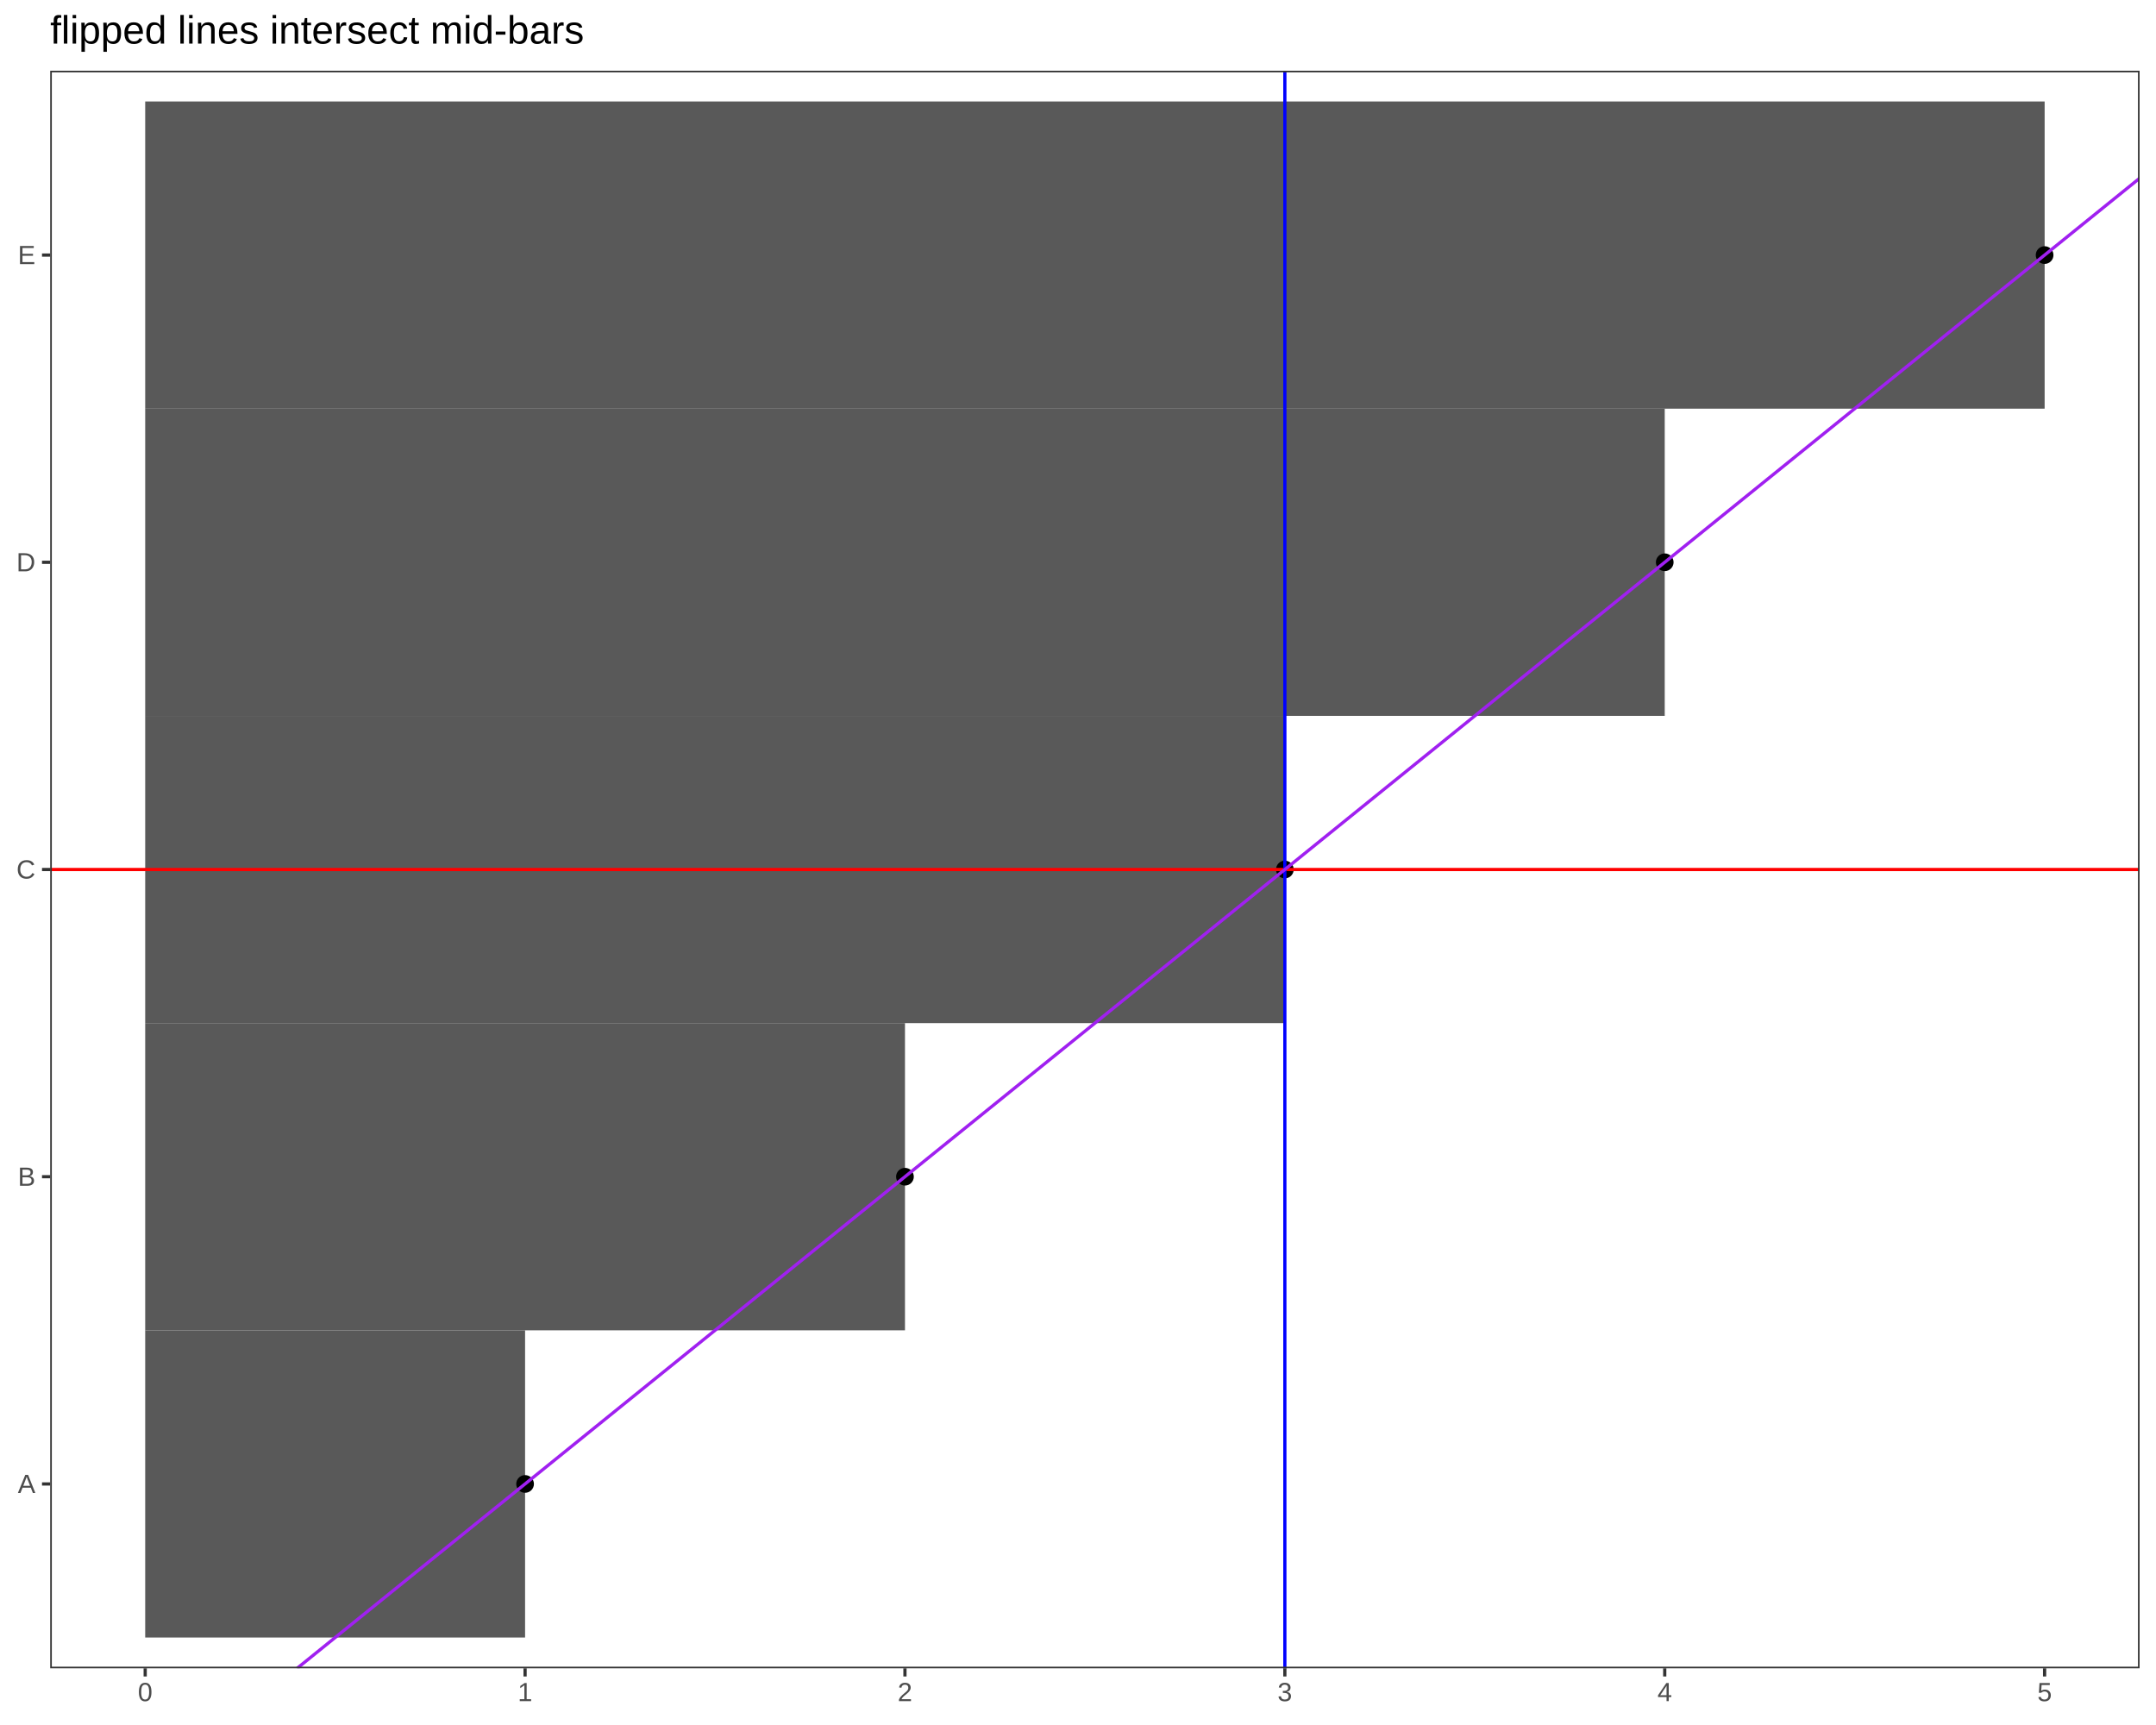
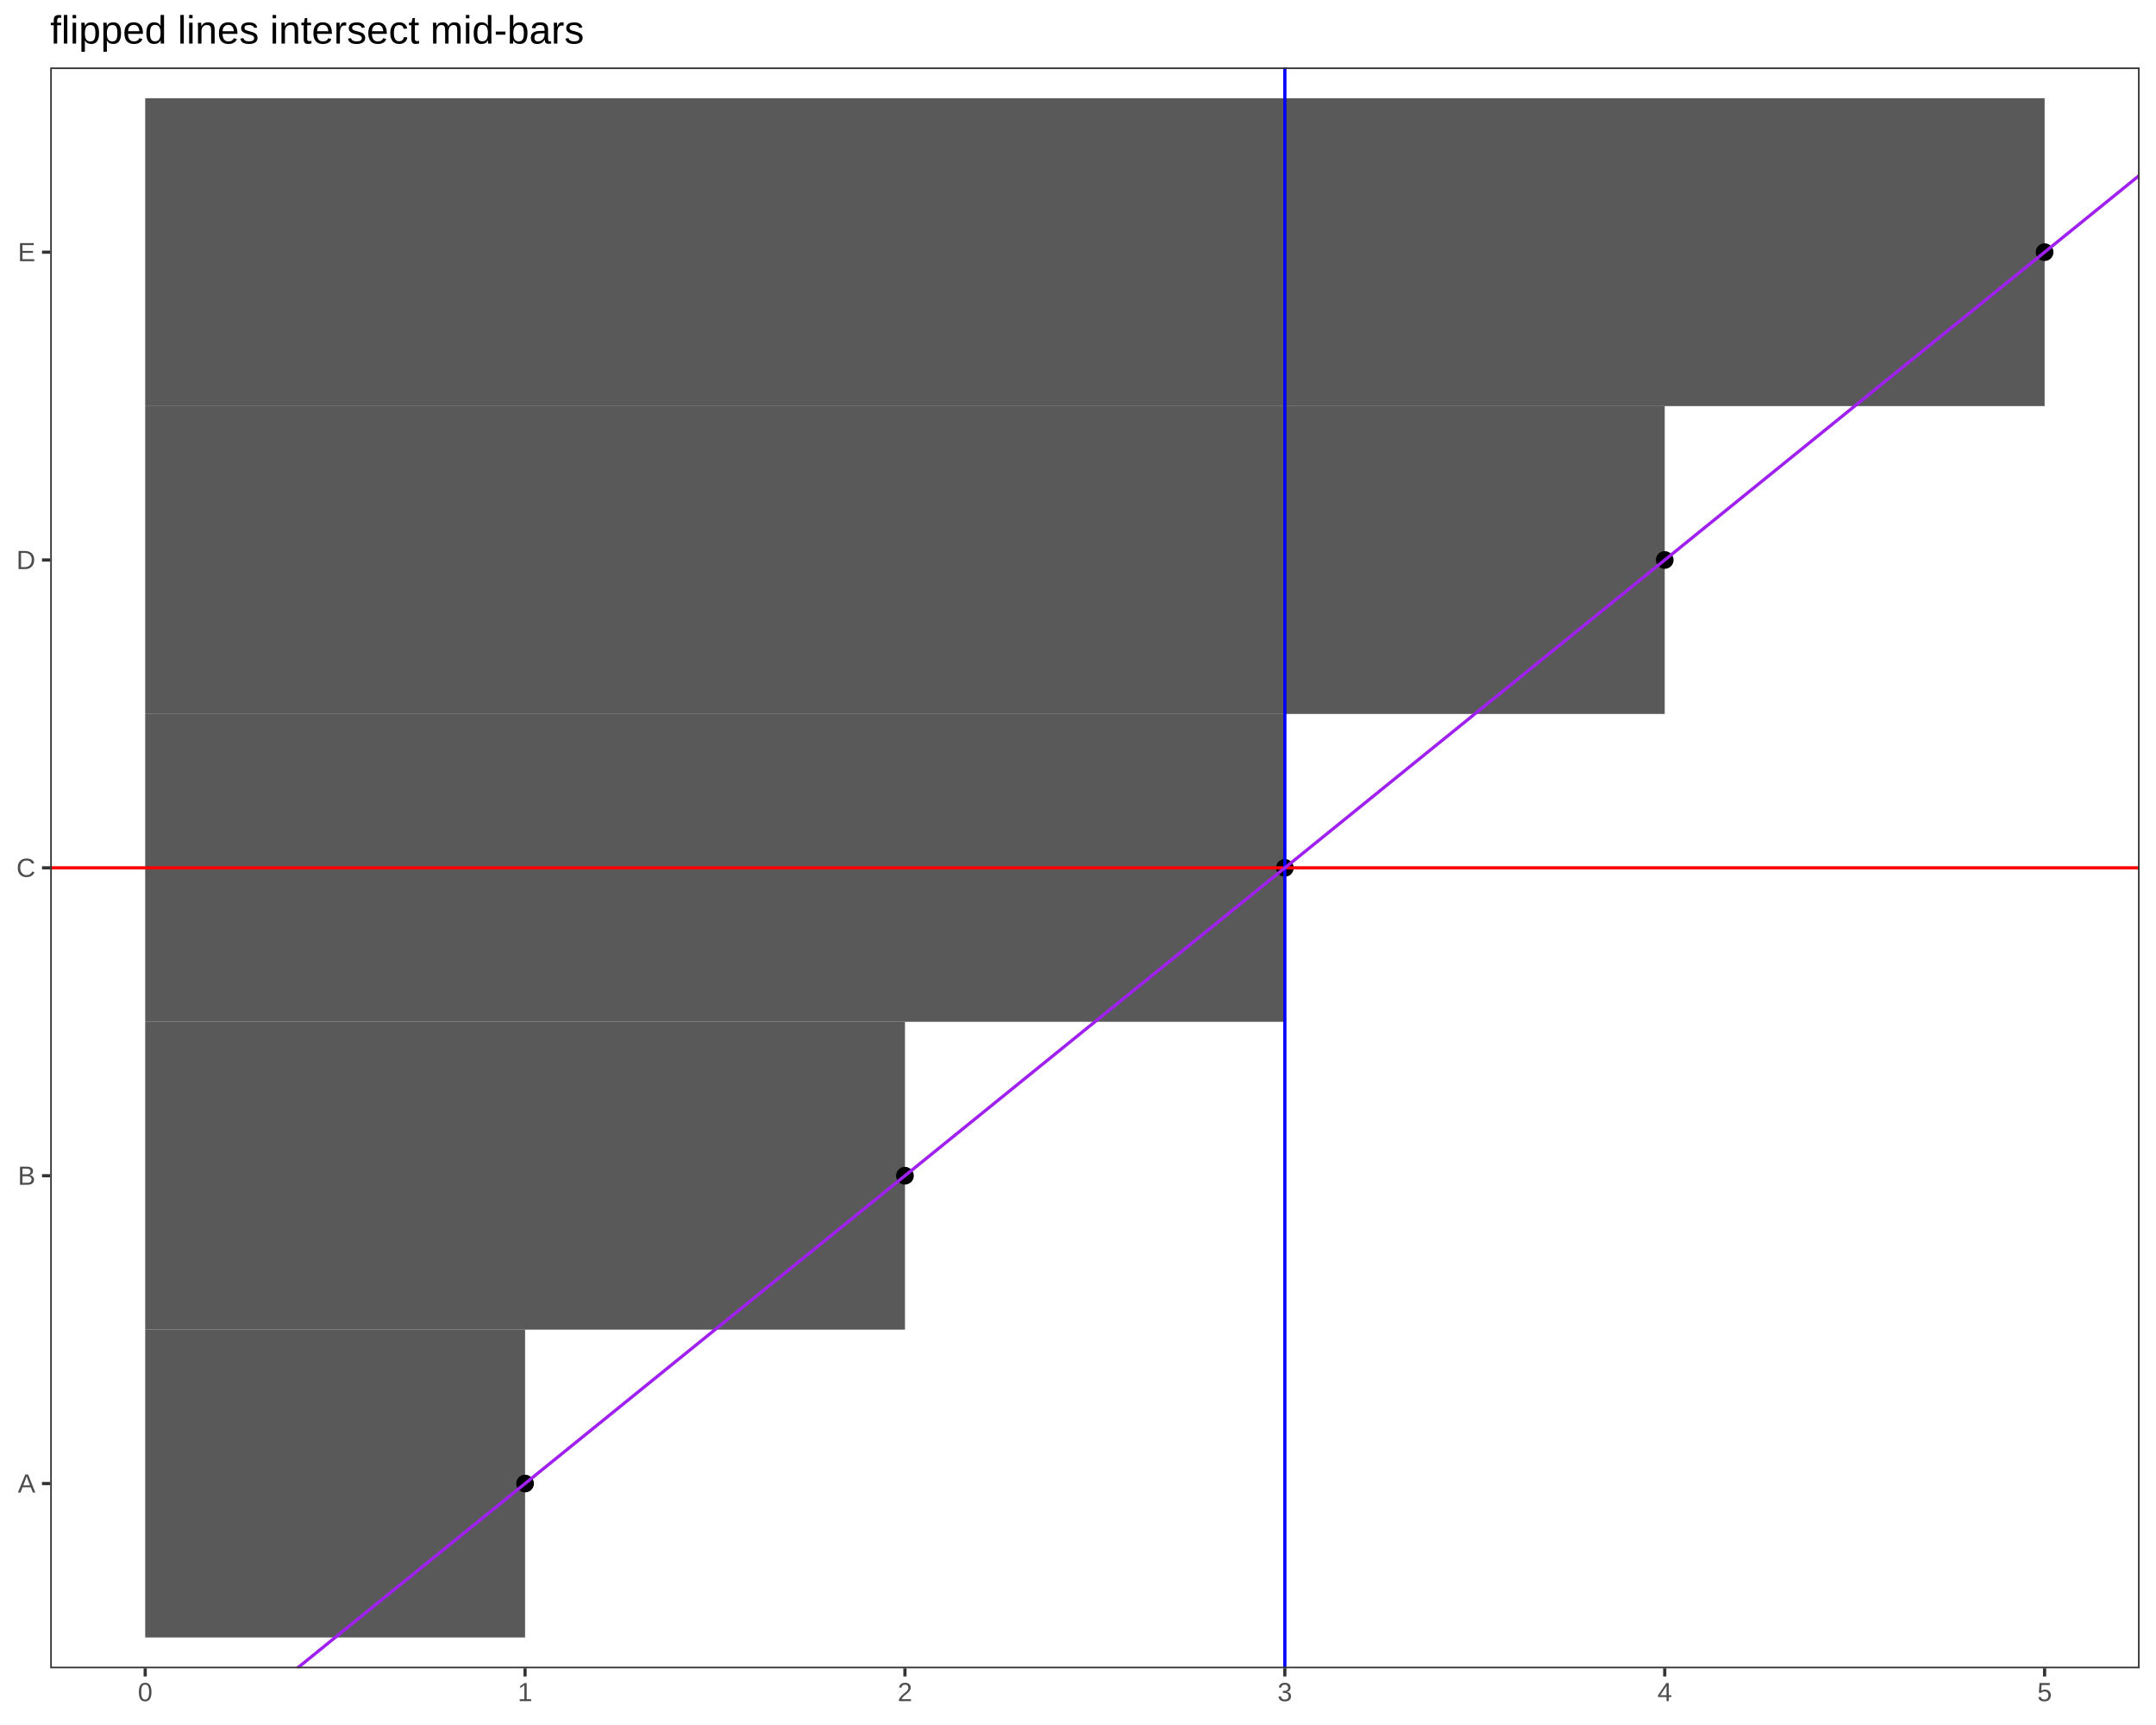
<svg xmlns="http://www.w3.org/2000/svg" viewBox="0 0 720.00 576.00">
  <defs>
    <style type="text/css">
    line, polyline, polygon, path, rect, circle {
      fill: none;
      stroke: #000000;
      stroke-linecap: round;
      stroke-linejoin: round;
      stroke-miterlimit: 10.00;
    }
  </style>
  </defs>
  <rect width="100%" height="100%" style="stroke: none; fill: #FFFFFF;" />
  <rect x="0.00" y="0.00" width="720.00" height="576.00" style="stroke-width: 1.07; stroke: #FFFFFF; fill: #FFFFFF;" />
  <defs>
-     <clipPath id="cpMTYuNzd8NzE0LjUyfDU1Ny4wNnwyMy42Mg==">
-       <rect x="16.77" y="23.62" width="697.75" height="533.44" />
+     <clipPath id="cpMTYuNzd8NzE0LjUyfDU1Ny4wNnwyMi41Mg==">
+       <rect x="16.77" y="22.52" width="697.75" height="534.54" />
    </clipPath>
  </defs>
-   <rect x="16.77" y="23.62" width="697.75" height="533.44" style="stroke-width: 1.07; stroke: none; fill: #FFFFFF;" clip-path="url(#cpMTYuNzd8NzE0LjUyfDU1Ny4wNnwyMy42Mg==)" />
-   <rect x="48.49" y="444.21" width="126.86" height="102.58" style="stroke-width: 1.07; stroke: none; stroke-linecap: butt; fill: #595959;" clip-path="url(#cpMTYuNzd8NzE0LjUyfDU1Ny4wNnwyMy42Mg==)" />
-   <rect x="48.49" y="341.63" width="253.73" height="102.58" style="stroke-width: 1.07; stroke: none; stroke-linecap: butt; fill: #595959;" clip-path="url(#cpMTYuNzd8NzE0LjUyfDU1Ny4wNnwyMy42Mg==)" />
-   <rect x="48.49" y="239.05" width="380.59" height="102.58" style="stroke-width: 1.07; stroke: none; stroke-linecap: butt; fill: #595959;" clip-path="url(#cpMTYuNzd8NzE0LjUyfDU1Ny4wNnwyMy42Mg==)" />
-   <rect x="48.49" y="136.46" width="507.45" height="102.58" style="stroke-width: 1.07; stroke: none; stroke-linecap: butt; fill: #595959;" clip-path="url(#cpMTYuNzd8NzE0LjUyfDU1Ny4wNnwyMy42Mg==)" />
-   <rect x="48.49" y="33.88" width="634.32" height="102.58" style="stroke-width: 1.07; stroke: none; stroke-linecap: butt; fill: #595959;" clip-path="url(#cpMTYuNzd8NzE0LjUyfDU1Ny4wNnwyMy42Mg==)" />
-   <circle cx="175.35" cy="495.51" r="1.95pt" style="stroke-width: 0.71; fill: #000000;" clip-path="url(#cpMTYuNzd8NzE0LjUyfDU1Ny4wNnwyMy42Mg==)" />
-   <circle cx="302.21" cy="392.92" r="1.95pt" style="stroke-width: 0.71; fill: #000000;" clip-path="url(#cpMTYuNzd8NzE0LjUyfDU1Ny4wNnwyMy42Mg==)" />
-   <circle cx="429.08" cy="290.34" r="1.95pt" style="stroke-width: 0.71; fill: #000000;" clip-path="url(#cpMTYuNzd8NzE0LjUyfDU1Ny4wNnwyMy42Mg==)" />
-   <circle cx="555.94" cy="187.75" r="1.95pt" style="stroke-width: 0.71; fill: #000000;" clip-path="url(#cpMTYuNzd8NzE0LjUyfDU1Ny4wNnwyMy42Mg==)" />
-   <circle cx="682.80" cy="85.17" r="1.95pt" style="stroke-width: 0.71; fill: #000000;" clip-path="url(#cpMTYuNzd8NzE0LjUyfDU1Ny4wNnwyMy42Mg==)" />
-   <line x1="16.77" y1="290.34" x2="714.52" y2="290.34" style="stroke-width: 1.07; stroke: #FF0000; stroke-linecap: butt;" clip-path="url(#cpMTYuNzd8NzE0LjUyfDU1Ny4wNnwyMy42Mg==)" />
-   <line x1="429.08" y1="557.06" x2="429.08" y2="23.62" style="stroke-width: 1.07; stroke: #0000FF; stroke-linecap: butt;" clip-path="url(#cpMTYuNzd8NzE0LjUyfDU1Ny4wNnwyMy42Mg==)" />
-   <line x1="99.23" y1="557.06" x2="720.00" y2="55.09" style="stroke-width: 1.07; stroke: #A020F0; stroke-linecap: butt;" clip-path="url(#cpMTYuNzd8NzE0LjUyfDU1Ny4wNnwyMy42Mg==)" />
-   <rect x="16.77" y="23.62" width="697.75" height="533.44" style="stroke-width: 1.07; stroke: #333333;" clip-path="url(#cpMTYuNzd8NzE0LjUyfDU1Ny4wNnwyMy42Mg==)" />
+   <rect x="16.77" y="22.52" width="697.75" height="534.54" style="stroke-width: 1.07; stroke: none; fill: #FFFFFF;" clip-path="url(#cpMTYuNzd8NzE0LjUyfDU1Ny4wNnwyMi41Mg==)" />
+   <rect x="48.49" y="443.98" width="126.86" height="102.80" style="stroke-width: 1.07; stroke: none; stroke-linecap: butt; fill: #595959;" clip-path="url(#cpMTYuNzd8NzE0LjUyfDU1Ny4wNnwyMi41Mg==)" />
+   <rect x="48.49" y="341.19" width="253.73" height="102.80" style="stroke-width: 1.07; stroke: none; stroke-linecap: butt; fill: #595959;" clip-path="url(#cpMTYuNzd8NzE0LjUyfDU1Ny4wNnwyMi41Mg==)" />
+   <rect x="48.49" y="238.39" width="380.59" height="102.80" style="stroke-width: 1.07; stroke: none; stroke-linecap: butt; fill: #595959;" clip-path="url(#cpMTYuNzd8NzE0LjUyfDU1Ny4wNnwyMi41Mg==)" />
+   <rect x="48.49" y="135.60" width="507.45" height="102.80" style="stroke-width: 1.07; stroke: none; stroke-linecap: butt; fill: #595959;" clip-path="url(#cpMTYuNzd8NzE0LjUyfDU1Ny4wNnwyMi41Mg==)" />
+   <rect x="48.49" y="32.80" width="634.32" height="102.80" style="stroke-width: 1.07; stroke: none; stroke-linecap: butt; fill: #595959;" clip-path="url(#cpMTYuNzd8NzE0LjUyfDU1Ny4wNnwyMi41Mg==)" />
+   <circle cx="175.35" cy="495.38" r="1.95pt" style="stroke-width: 0.71; fill: #000000;" clip-path="url(#cpMTYuNzd8NzE0LjUyfDU1Ny4wNnwyMi41Mg==)" />
+   <circle cx="302.21" cy="392.59" r="1.95pt" style="stroke-width: 0.71; fill: #000000;" clip-path="url(#cpMTYuNzd8NzE0LjUyfDU1Ny4wNnwyMi41Mg==)" />
+   <circle cx="429.08" cy="289.79" r="1.95pt" style="stroke-width: 0.71; fill: #000000;" clip-path="url(#cpMTYuNzd8NzE0LjUyfDU1Ny4wNnwyMi41Mg==)" />
+   <circle cx="555.94" cy="186.99" r="1.95pt" style="stroke-width: 0.71; fill: #000000;" clip-path="url(#cpMTYuNzd8NzE0LjUyfDU1Ny4wNnwyMi41Mg==)" />
+   <circle cx="682.80" cy="84.20" r="1.95pt" style="stroke-width: 0.71; fill: #000000;" clip-path="url(#cpMTYuNzd8NzE0LjUyfDU1Ny4wNnwyMi41Mg==)" />
+   <line x1="16.77" y1="289.79" x2="714.52" y2="289.79" style="stroke-width: 1.07; stroke: #FF0000; stroke-linecap: butt;" clip-path="url(#cpMTYuNzd8NzE0LjUyfDU1Ny4wNnwyMi41Mg==)" />
+   <line x1="429.08" y1="557.06" x2="429.08" y2="22.52" style="stroke-width: 1.07; stroke: #0000FF; stroke-linecap: butt;" clip-path="url(#cpMTYuNzd8NzE0LjUyfDU1Ny4wNnwyMi41Mg==)" />
+   <line x1="99.23" y1="557.06" x2="720.00" y2="54.06" style="stroke-width: 1.07; stroke: #A020F0; stroke-linecap: butt;" clip-path="url(#cpMTYuNzd8NzE0LjUyfDU1Ny4wNnwyMi41Mg==)" />
+   <rect x="16.77" y="22.52" width="697.75" height="534.54" style="stroke-width: 1.07; stroke: #333333;" clip-path="url(#cpMTYuNzd8NzE0LjUyfDU1Ny4wNnwyMi41Mg==)" />
  <defs>
    <clipPath id="cpMC4wMHw3MjAuMDB8NTc2LjAwfDAuMDA=">
      <rect x="0.00" y="0.00" width="720.00" height="576.00" />
    </clipPath>
  </defs>
  <g clip-path="url(#cpMC4wMHw3MjAuMDB8NTc2LjAwfDAuMDA=)">
-     <text x="5.96" y="498.53" style="font-size: 8.80px; fill: #4D4D4D; font-family: Liberation Sans;" textLength="5.88px" lengthAdjust="spacingAndGlyphs">A</text>
+     <text x="5.96" y="498.40" style="font-size: 8.80px; fill: #4D4D4D; font-family: Liberation Sans;" textLength="5.88px" lengthAdjust="spacingAndGlyphs">A</text>
  </g>
  <g clip-path="url(#cpMC4wMHw3MjAuMDB8NTc2LjAwfDAuMDA=)">
-     <text x="5.96" y="395.95" style="font-size: 8.80px; fill: #4D4D4D; font-family: Liberation Sans;" textLength="5.88px" lengthAdjust="spacingAndGlyphs">B</text>
+     <text x="5.96" y="395.61" style="font-size: 8.80px; fill: #4D4D4D; font-family: Liberation Sans;" textLength="5.88px" lengthAdjust="spacingAndGlyphs">B</text>
  </g>
  <g clip-path="url(#cpMC4wMHw3MjAuMDB8NTc2LjAwfDAuMDA=)">
-     <text x="5.48" y="293.36" style="font-size: 8.80px; fill: #4D4D4D; font-family: Liberation Sans;" textLength="6.36px" lengthAdjust="spacingAndGlyphs">C</text>
+     <text x="5.48" y="292.81" style="font-size: 8.80px; fill: #4D4D4D; font-family: Liberation Sans;" textLength="6.36px" lengthAdjust="spacingAndGlyphs">C</text>
  </g>
  <g clip-path="url(#cpMC4wMHw3MjAuMDB8NTc2LjAwfDAuMDA=)">
-     <text x="5.48" y="190.78" style="font-size: 8.80px; fill: #4D4D4D; font-family: Liberation Sans;" textLength="6.36px" lengthAdjust="spacingAndGlyphs">D</text>
+     <text x="5.48" y="190.02" style="font-size: 8.80px; fill: #4D4D4D; font-family: Liberation Sans;" textLength="6.36px" lengthAdjust="spacingAndGlyphs">D</text>
  </g>
  <g clip-path="url(#cpMC4wMHw3MjAuMDB8NTc2LjAwfDAuMDA=)">
-     <text x="5.96" y="88.19" style="font-size: 8.80px; fill: #4D4D4D; font-family: Liberation Sans;" textLength="5.88px" lengthAdjust="spacingAndGlyphs">E</text>
+     <text x="5.96" y="87.22" style="font-size: 8.80px; fill: #4D4D4D; font-family: Liberation Sans;" textLength="5.88px" lengthAdjust="spacingAndGlyphs">E</text>
  </g>
-   <polyline points="14.03,495.51 16.77,495.51 " style="stroke-width: 1.07; stroke: #333333; stroke-linecap: butt;" clip-path="url(#cpMC4wMHw3MjAuMDB8NTc2LjAwfDAuMDA=)" />
-   <polyline points="14.03,392.92 16.77,392.92 " style="stroke-width: 1.07; stroke: #333333; stroke-linecap: butt;" clip-path="url(#cpMC4wMHw3MjAuMDB8NTc2LjAwfDAuMDA=)" />
-   <polyline points="14.03,290.34 16.77,290.34 " style="stroke-width: 1.07; stroke: #333333; stroke-linecap: butt;" clip-path="url(#cpMC4wMHw3MjAuMDB8NTc2LjAwfDAuMDA=)" />
-   <polyline points="14.03,187.75 16.77,187.75 " style="stroke-width: 1.07; stroke: #333333; stroke-linecap: butt;" clip-path="url(#cpMC4wMHw3MjAuMDB8NTc2LjAwfDAuMDA=)" />
-   <polyline points="14.03,85.17 16.77,85.17 " style="stroke-width: 1.07; stroke: #333333; stroke-linecap: butt;" clip-path="url(#cpMC4wMHw3MjAuMDB8NTc2LjAwfDAuMDA=)" />
+   <polyline points="14.03,495.38 16.77,495.38 " style="stroke-width: 1.07; stroke: #333333; stroke-linecap: butt;" clip-path="url(#cpMC4wMHw3MjAuMDB8NTc2LjAwfDAuMDA=)" />
+   <polyline points="14.03,392.59 16.77,392.59 " style="stroke-width: 1.07; stroke: #333333; stroke-linecap: butt;" clip-path="url(#cpMC4wMHw3MjAuMDB8NTc2LjAwfDAuMDA=)" />
+   <polyline points="14.03,289.79 16.77,289.79 " style="stroke-width: 1.07; stroke: #333333; stroke-linecap: butt;" clip-path="url(#cpMC4wMHw3MjAuMDB8NTc2LjAwfDAuMDA=)" />
+   <polyline points="14.03,186.99 16.77,186.99 " style="stroke-width: 1.07; stroke: #333333; stroke-linecap: butt;" clip-path="url(#cpMC4wMHw3MjAuMDB8NTc2LjAwfDAuMDA=)" />
+   <polyline points="14.03,84.20 16.77,84.20 " style="stroke-width: 1.07; stroke: #333333; stroke-linecap: butt;" clip-path="url(#cpMC4wMHw3MjAuMDB8NTc2LjAwfDAuMDA=)" />
  <polyline points="48.49,559.80 48.49,557.06 " style="stroke-width: 1.07; stroke: #333333; stroke-linecap: butt;" clip-path="url(#cpMC4wMHw3MjAuMDB8NTc2LjAwfDAuMDA=)" />
  <polyline points="175.35,559.80 175.35,557.06 " style="stroke-width: 1.07; stroke: #333333; stroke-linecap: butt;" clip-path="url(#cpMC4wMHw3MjAuMDB8NTc2LjAwfDAuMDA=)" />
  <polyline points="302.21,559.80 302.21,557.06 " style="stroke-width: 1.07; stroke: #333333; stroke-linecap: butt;" clip-path="url(#cpMC4wMHw3MjAuMDB8NTc2LjAwfDAuMDA=)" />
  <polyline points="429.08,559.80 429.08,557.06 " style="stroke-width: 1.07; stroke: #333333; stroke-linecap: butt;" clip-path="url(#cpMC4wMHw3MjAuMDB8NTc2LjAwfDAuMDA=)" />
  <polyline points="555.94,559.80 555.94,557.06 " style="stroke-width: 1.07; stroke: #333333; stroke-linecap: butt;" clip-path="url(#cpMC4wMHw3MjAuMDB8NTc2LjAwfDAuMDA=)" />
  <polyline points="682.80,559.80 682.80,557.06 " style="stroke-width: 1.07; stroke: #333333; stroke-linecap: butt;" clip-path="url(#cpMC4wMHw3MjAuMDB8NTc2LjAwfDAuMDA=)" />
  <g clip-path="url(#cpMC4wMHw3MjAuMDB8NTc2LjAwfDAuMDA=)">
    <text x="46.04" y="568.04" style="font-size: 8.80px; fill: #4D4D4D; font-family: Liberation Sans;" textLength="4.89px" lengthAdjust="spacingAndGlyphs">0</text>
  </g>
  <g clip-path="url(#cpMC4wMHw3MjAuMDB8NTc2LjAwfDAuMDA=)">
    <text x="172.90" y="568.04" style="font-size: 8.80px; fill: #4D4D4D; font-family: Liberation Sans;" textLength="4.89px" lengthAdjust="spacingAndGlyphs">1</text>
  </g>
  <g clip-path="url(#cpMC4wMHw3MjAuMDB8NTc2LjAwfDAuMDA=)">
    <text x="299.77" y="568.04" style="font-size: 8.80px; fill: #4D4D4D; font-family: Liberation Sans;" textLength="4.89px" lengthAdjust="spacingAndGlyphs">2</text>
  </g>
  <g clip-path="url(#cpMC4wMHw3MjAuMDB8NTc2LjAwfDAuMDA=)">
    <text x="426.63" y="568.04" style="font-size: 8.80px; fill: #4D4D4D; font-family: Liberation Sans;" textLength="4.89px" lengthAdjust="spacingAndGlyphs">3</text>
  </g>
  <g clip-path="url(#cpMC4wMHw3MjAuMDB8NTc2LjAwfDAuMDA=)">
    <text x="553.50" y="568.04" style="font-size: 8.80px; fill: #4D4D4D; font-family: Liberation Sans;" textLength="4.89px" lengthAdjust="spacingAndGlyphs">4</text>
  </g>
  <g clip-path="url(#cpMC4wMHw3MjAuMDB8NTc2LjAwfDAuMDA=)">
    <text x="680.36" y="568.04" style="font-size: 8.80px; fill: #4D4D4D; font-family: Liberation Sans;" textLength="4.89px" lengthAdjust="spacingAndGlyphs">5</text>
  </g>
  <g clip-path="url(#cpMC4wMHw3MjAuMDB8NTc2LjAwfDAuMDA=)">
    <text x="16.77" y="14.56" style="font-size: 13.20px; font-family: Liberation Sans;" textLength="178.03px" lengthAdjust="spacingAndGlyphs">flipped lines intersect mid-bars</text>
  </g>
</svg>
